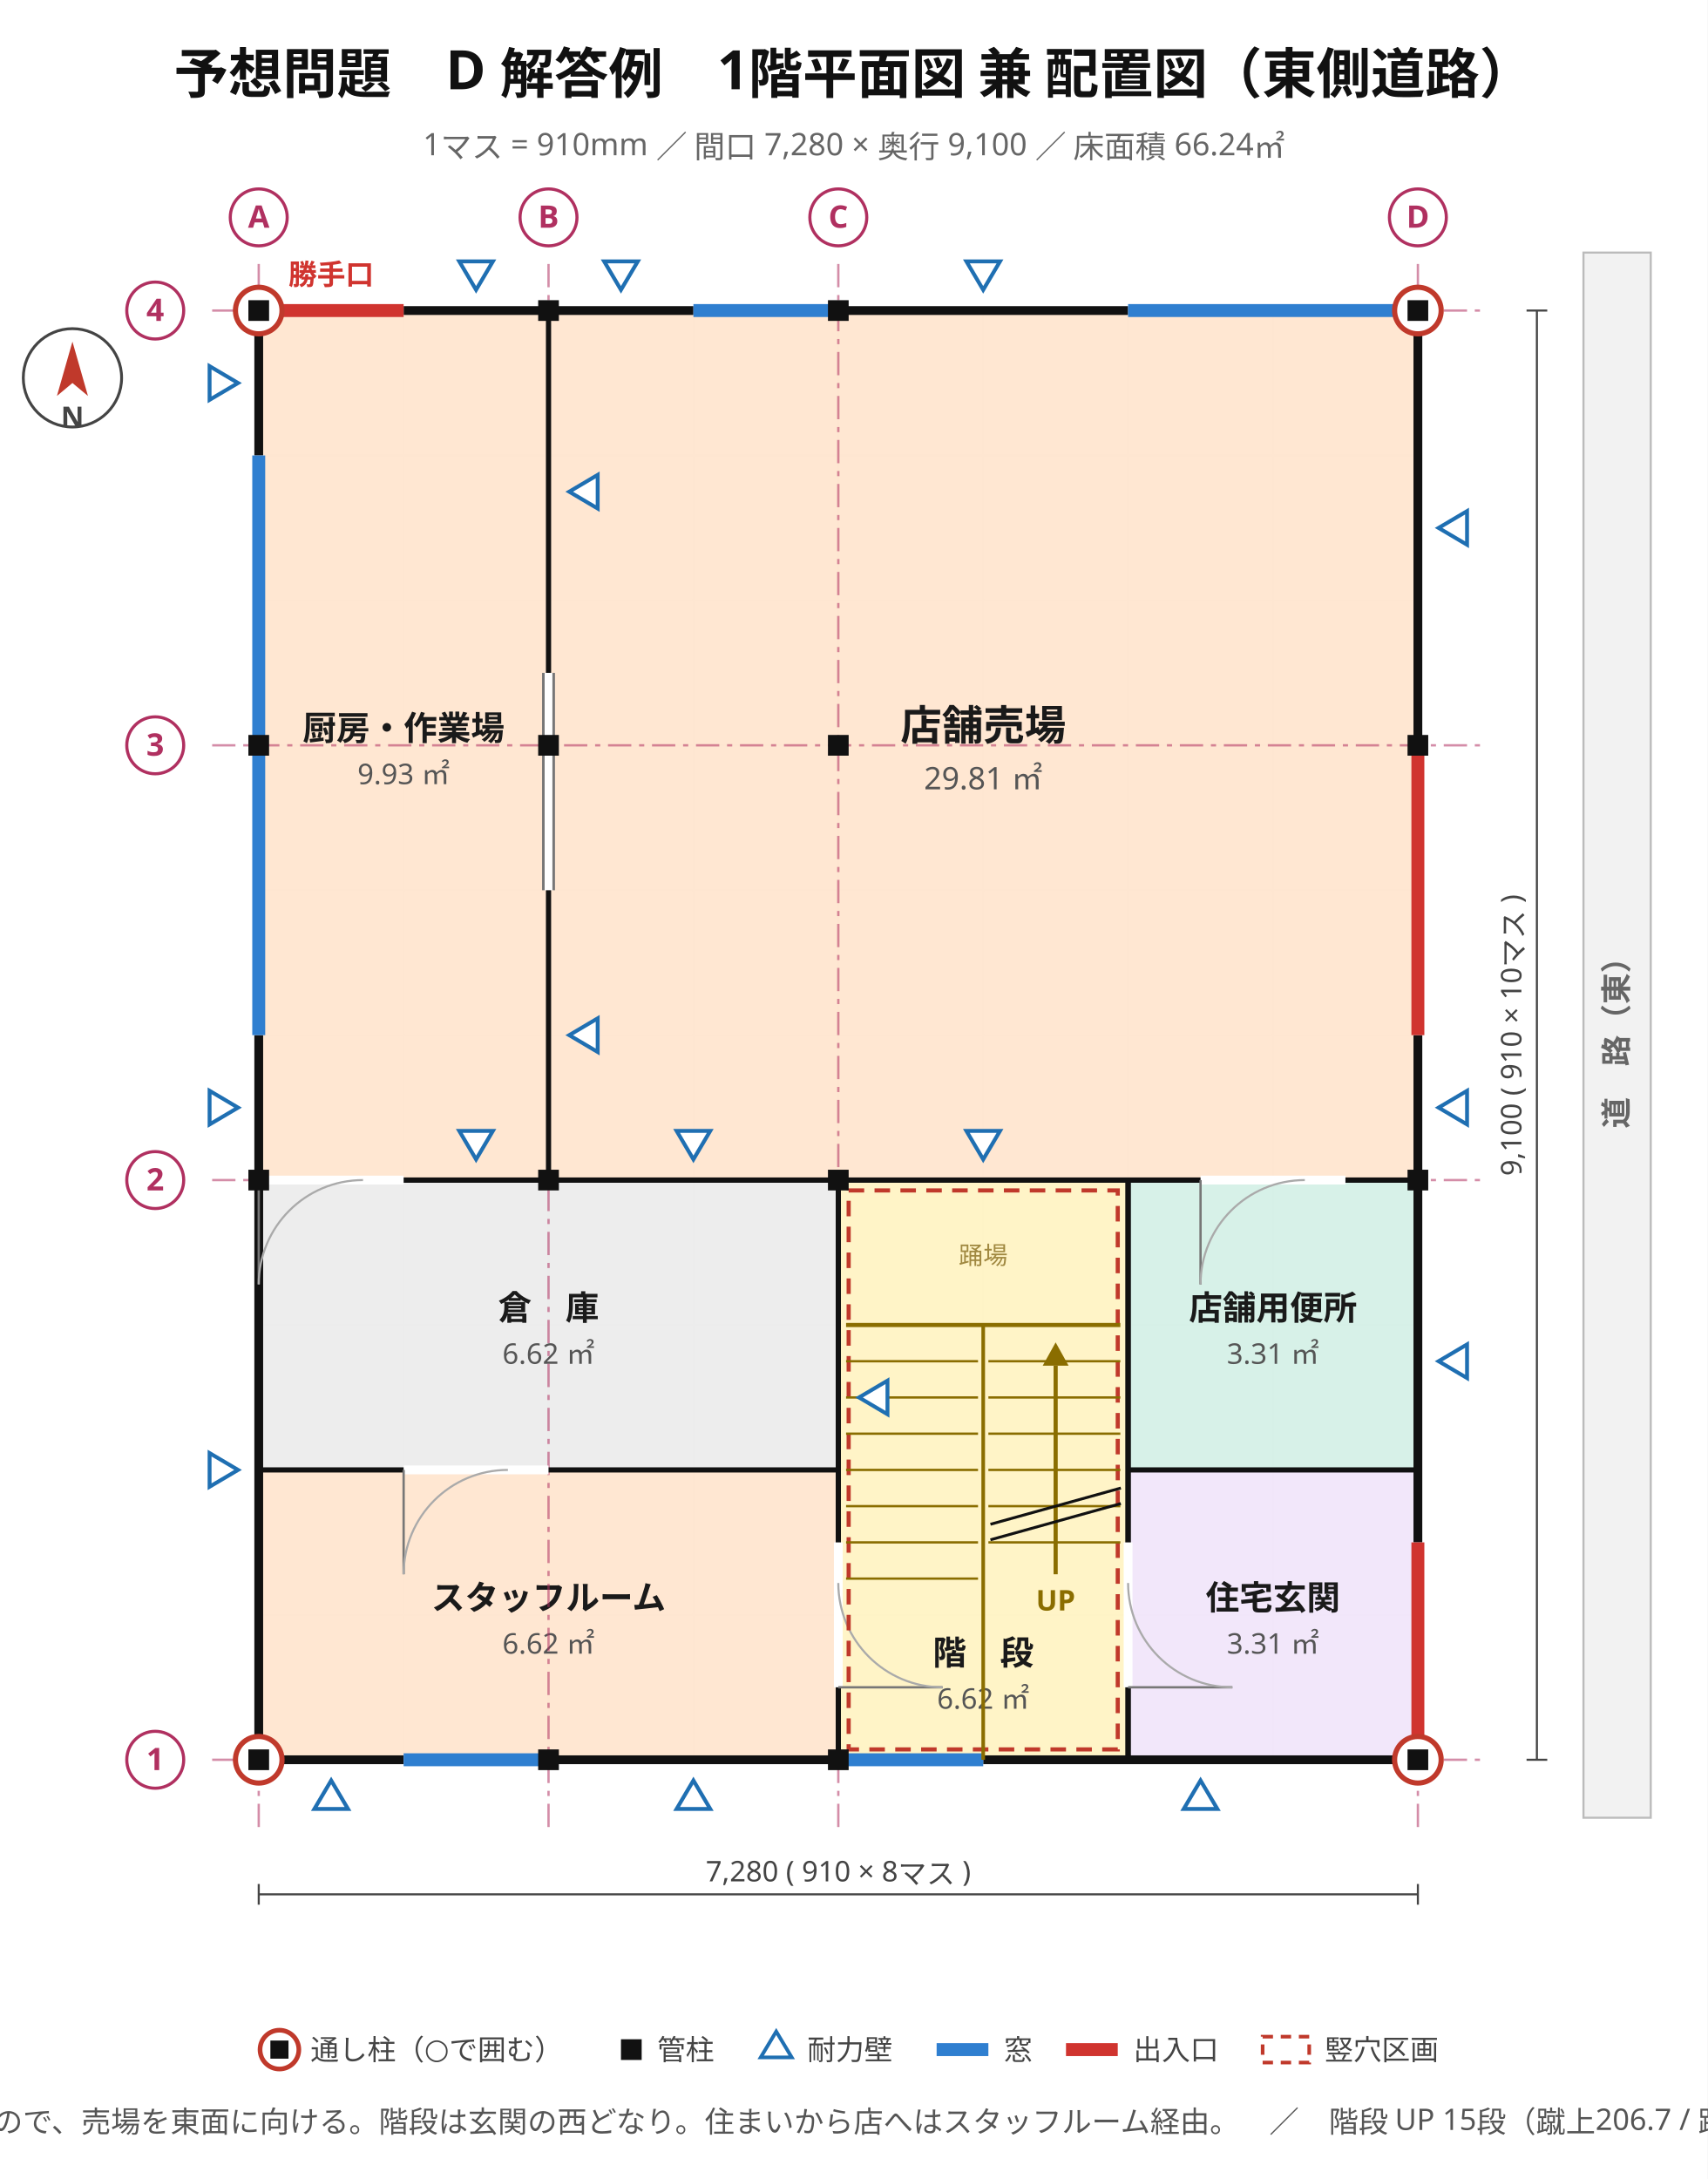
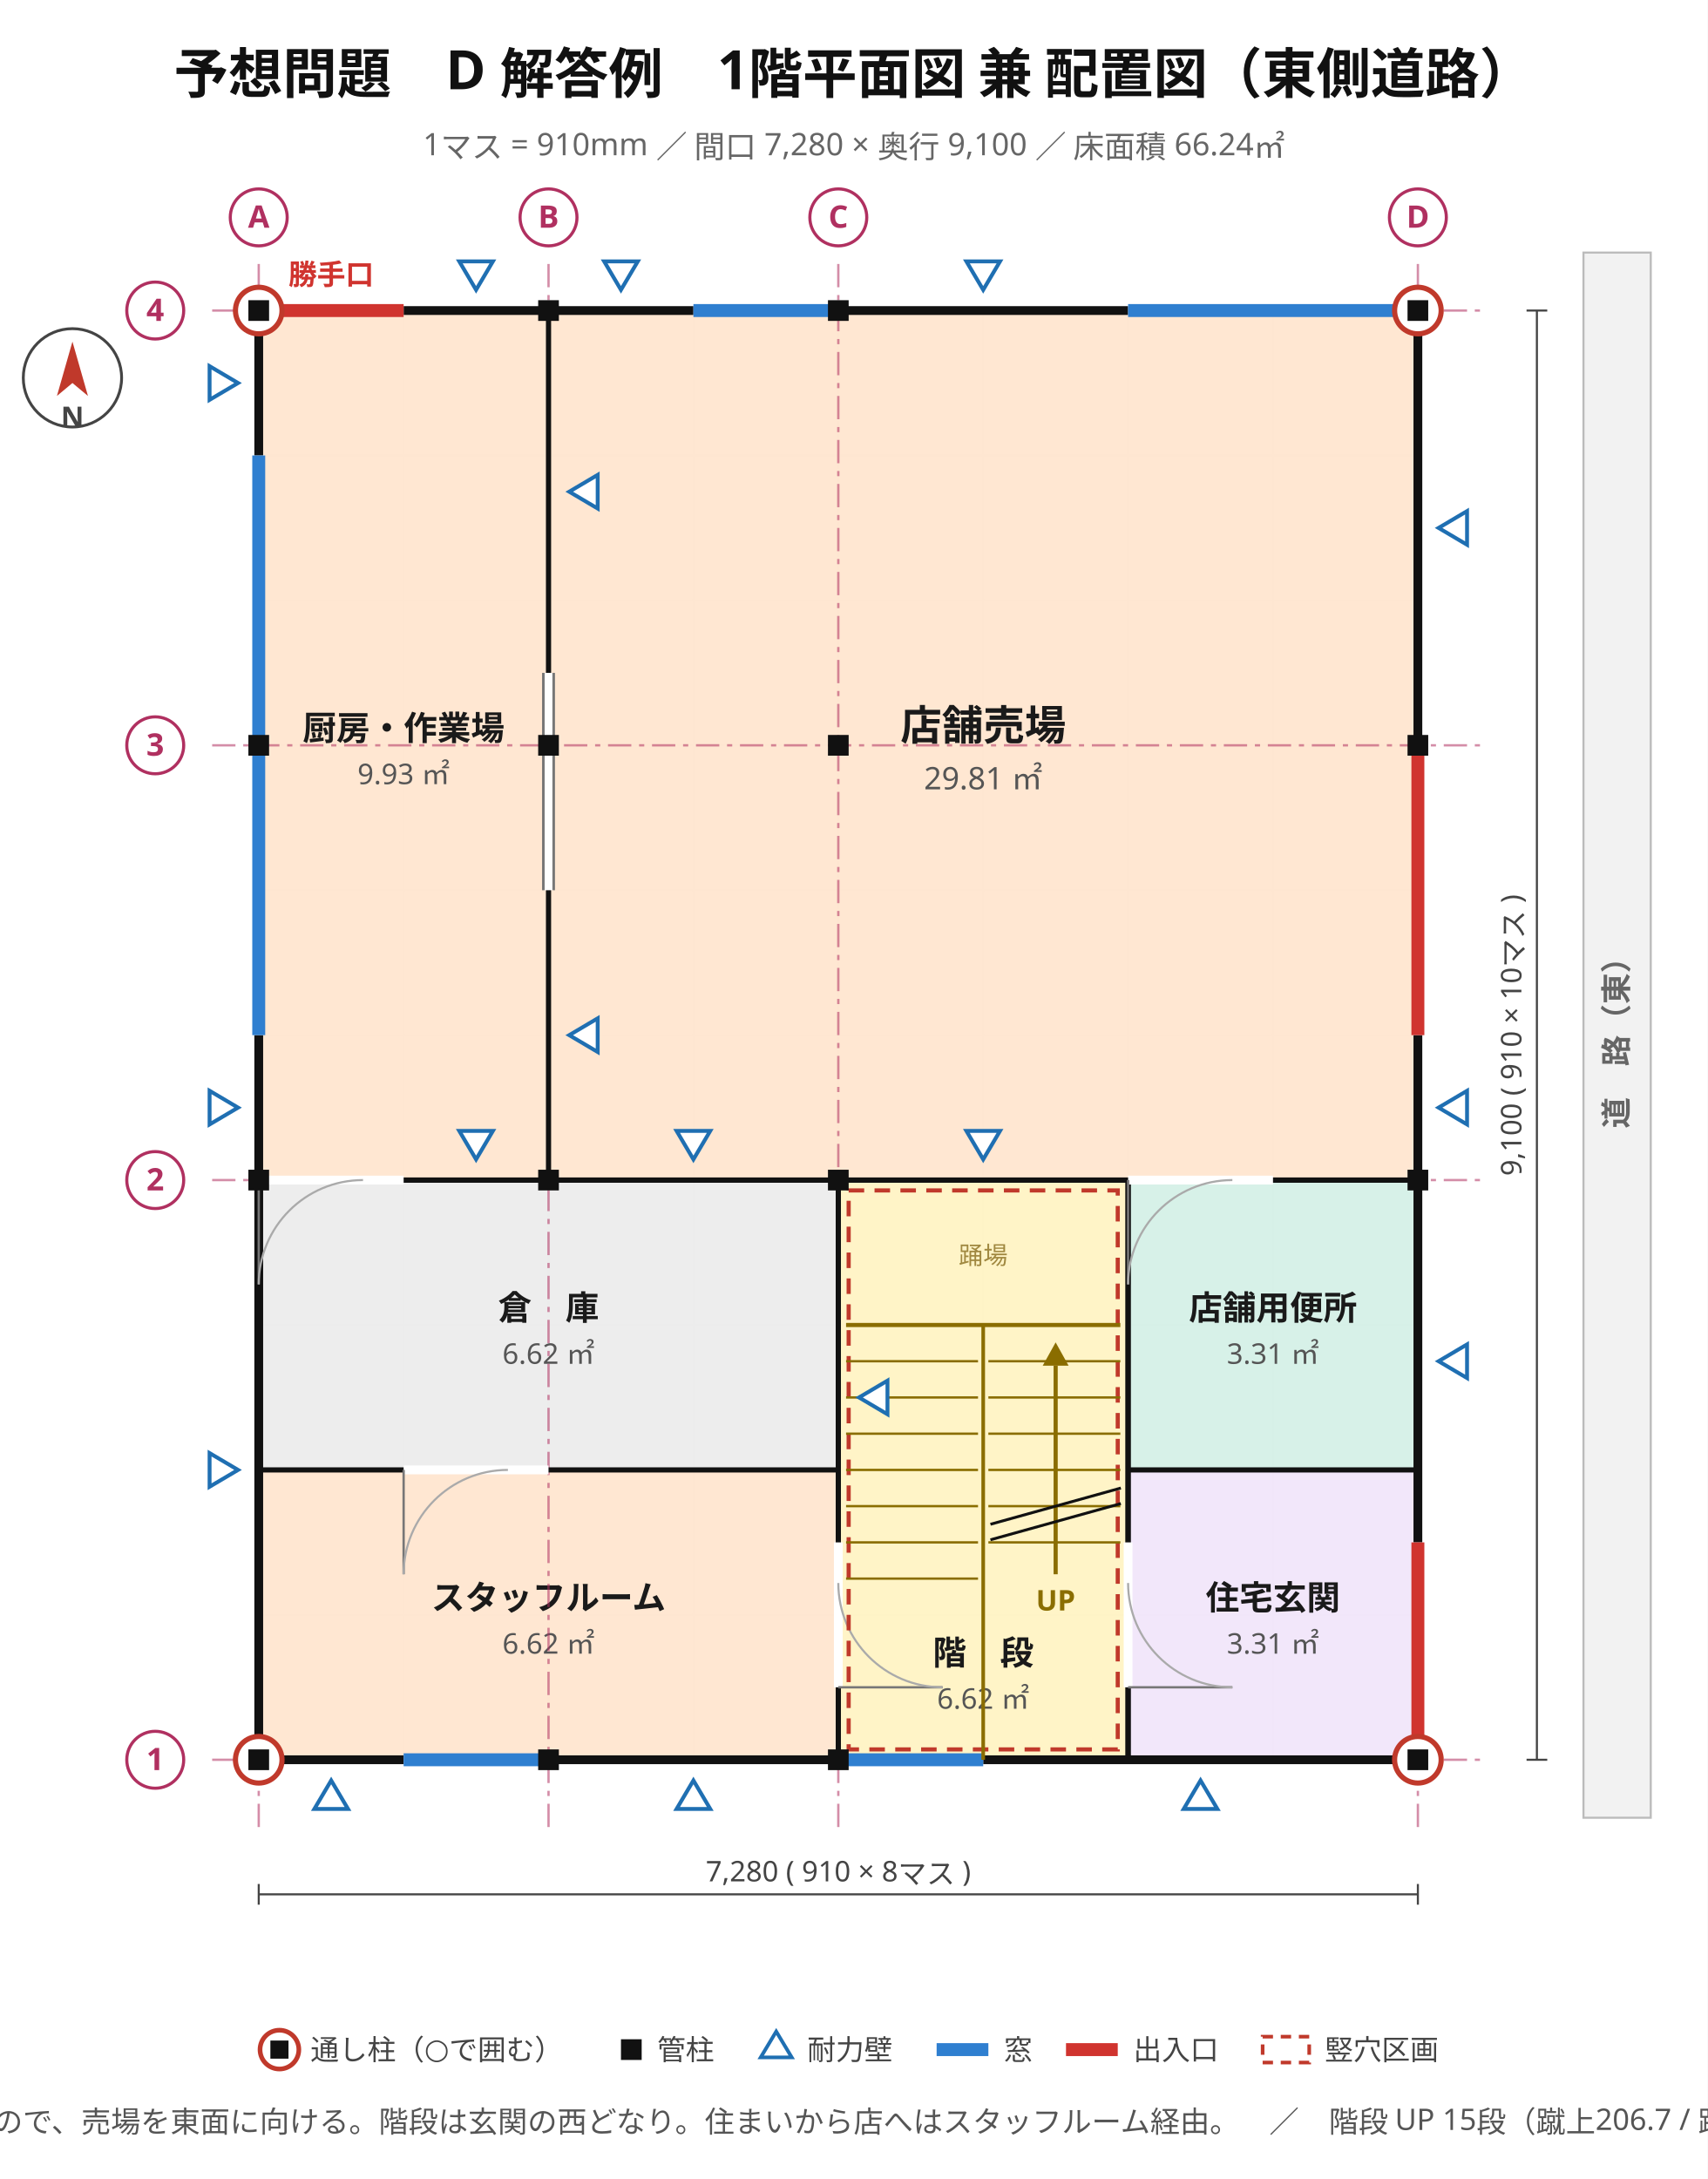
<svg xmlns="http://www.w3.org/2000/svg" viewBox="0 0 660 842" width="660" height="842" font-family="'Hiragino Sans','Hiragino Kaku Gothic ProN','Noto Sans JP','Yu Gothic',Meiryo,'IPAGothic',sans-serif">
  <rect width="660" height="842" fill="#ffffff" />
  <text x="330" y="36" font-size="21" text-anchor="middle" fill="#111" font-weight="700" font-family="'Hiragino Sans','Hiragino Kaku Gothic ProN','Noto Sans JP','Yu Gothic',Meiryo,'IPAGothic',sans-serif">予想問題　D 解答例　1階平面図 兼 配置図（東側道路）</text>
  <text x="330" y="60" font-size="12" text-anchor="middle" fill="#666" font-weight="400" font-family="'Hiragino Sans','Hiragino Kaku Gothic ProN','Noto Sans JP','Yu Gothic',Meiryo,'IPAGothic',sans-serif">1マス = 910mm ／ 間口 7,280 × 奥行 9,100 ／ 床面積 66.24㎡</text>
  <line x1="100" y1="120" x2="100" y2="680" stroke="#e8e8e8" stroke-width="0.7" />
  <line x1="156" y1="120" x2="156" y2="680" stroke="#e8e8e8" stroke-width="0.7" />
  <line x1="212" y1="120" x2="212" y2="680" stroke="#e8e8e8" stroke-width="0.7" />
  <line x1="268" y1="120" x2="268" y2="680" stroke="#e8e8e8" stroke-width="0.7" />
  <line x1="324" y1="120" x2="324" y2="680" stroke="#e8e8e8" stroke-width="0.7" />
  <line x1="380" y1="120" x2="380" y2="680" stroke="#e8e8e8" stroke-width="0.7" />
  <line x1="436" y1="120" x2="436" y2="680" stroke="#e8e8e8" stroke-width="0.7" />
  <line x1="492" y1="120" x2="492" y2="680" stroke="#e8e8e8" stroke-width="0.7" />
  <line x1="548" y1="120" x2="548" y2="680" stroke="#e8e8e8" stroke-width="0.7" />
  <line x1="100" y1="680" x2="548" y2="680" stroke="#e8e8e8" stroke-width="0.7" />
  <line x1="100" y1="624" x2="548" y2="624" stroke="#e8e8e8" stroke-width="0.7" />
  <line x1="100" y1="568" x2="548" y2="568" stroke="#e8e8e8" stroke-width="0.7" />
  <line x1="100" y1="512" x2="548" y2="512" stroke="#e8e8e8" stroke-width="0.7" />
  <line x1="100" y1="456" x2="548" y2="456" stroke="#e8e8e8" stroke-width="0.7" />
  <line x1="100" y1="400" x2="548" y2="400" stroke="#e8e8e8" stroke-width="0.7" />
  <line x1="100" y1="344" x2="548" y2="344" stroke="#e8e8e8" stroke-width="0.7" />
  <line x1="100" y1="288" x2="548" y2="288" stroke="#e8e8e8" stroke-width="0.7" />
  <line x1="100" y1="232" x2="548" y2="232" stroke="#e8e8e8" stroke-width="0.7" />
  <line x1="100" y1="176" x2="548" y2="176" stroke="#e8e8e8" stroke-width="0.7" />
  <line x1="100" y1="120" x2="548" y2="120" stroke="#e8e8e8" stroke-width="0.7" />
  <rect x="100" y="568" width="224" height="112" fill="#ffe6d0" stroke="#c9762f" stroke-width="1.2" opacity="0.95" />
  <text x="212" y="622" font-size="13" text-anchor="middle" fill="#1a1a1a" font-weight="700" font-family="'Hiragino Sans','Hiragino Kaku Gothic ProN','Noto Sans JP','Yu Gothic',Meiryo,'IPAGothic',sans-serif">スタッフルーム</text>
  <text x="212" y="639" font-size="11" text-anchor="middle" fill="#555" font-weight="400" font-family="'Hiragino Sans','Hiragino Kaku Gothic ProN','Noto Sans JP','Yu Gothic',Meiryo,'IPAGothic',sans-serif">6.62 ㎡</text>
  <rect x="100" y="456" width="224" height="112" fill="#ececec" stroke="#8a8a8a" stroke-width="1.2" opacity="0.95" />
  <text x="212" y="510" font-size="13" text-anchor="middle" fill="#1a1a1a" font-weight="700" font-family="'Hiragino Sans','Hiragino Kaku Gothic ProN','Noto Sans JP','Yu Gothic',Meiryo,'IPAGothic',sans-serif">倉　庫</text>
  <text x="212" y="527" font-size="11" text-anchor="middle" fill="#555" font-weight="400" font-family="'Hiragino Sans','Hiragino Kaku Gothic ProN','Noto Sans JP','Yu Gothic',Meiryo,'IPAGothic',sans-serif">6.62 ㎡</text>
  <rect x="324" y="456" width="112" height="224" fill="#fff3c4" stroke="#bb9508" stroke-width="1.2" opacity="0.95" />
  <text x="380" y="643.28" font-size="13" text-anchor="middle" fill="#1a1a1a" font-weight="700" font-family="'Hiragino Sans','Hiragino Kaku Gothic ProN','Noto Sans JP','Yu Gothic',Meiryo,'IPAGothic',sans-serif">階　段</text>
  <text x="380" y="660.28" font-size="11" text-anchor="middle" fill="#555" font-weight="400" font-family="'Hiragino Sans','Hiragino Kaku Gothic ProN','Noto Sans JP','Yu Gothic',Meiryo,'IPAGothic',sans-serif">6.62 ㎡</text>
  <rect x="436" y="568" width="112" height="112" fill="#f1e6fa" stroke="#8b62b5" stroke-width="1.2" opacity="0.95" />
  <text x="492" y="622" font-size="13" text-anchor="middle" fill="#1a1a1a" font-weight="700" font-family="'Hiragino Sans','Hiragino Kaku Gothic ProN','Noto Sans JP','Yu Gothic',Meiryo,'IPAGothic',sans-serif">住宅玄関</text>
  <text x="492" y="639" font-size="11" text-anchor="middle" fill="#555" font-weight="400" font-family="'Hiragino Sans','Hiragino Kaku Gothic ProN','Noto Sans JP','Yu Gothic',Meiryo,'IPAGothic',sans-serif">3.31 ㎡</text>
  <rect x="436" y="456" width="112" height="112" fill="#d5f0e7" stroke="#2f9077" stroke-width="1.2" opacity="0.95" />
  <text x="492" y="510" font-size="13" text-anchor="middle" fill="#1a1a1a" font-weight="700" font-family="'Hiragino Sans','Hiragino Kaku Gothic ProN','Noto Sans JP','Yu Gothic',Meiryo,'IPAGothic',sans-serif">店舗用便所</text>
  <text x="492" y="527" font-size="11" text-anchor="middle" fill="#555" font-weight="400" font-family="'Hiragino Sans','Hiragino Kaku Gothic ProN','Noto Sans JP','Yu Gothic',Meiryo,'IPAGothic',sans-serif">3.31 ㎡</text>
  <rect x="100" y="120" width="112" height="336" fill="#ffe6d0" stroke="#c9762f" stroke-width="1.2" opacity="0.95" />
  <text x="156" y="286" font-size="13" text-anchor="middle" fill="#1a1a1a" font-weight="700" font-family="'Hiragino Sans','Hiragino Kaku Gothic ProN','Noto Sans JP','Yu Gothic',Meiryo,'IPAGothic',sans-serif">厨房・作業場</text>
  <text x="156" y="303" font-size="11" text-anchor="middle" fill="#555" font-weight="400" font-family="'Hiragino Sans','Hiragino Kaku Gothic ProN','Noto Sans JP','Yu Gothic',Meiryo,'IPAGothic',sans-serif">9.93 ㎡</text>
  <rect x="212" y="120" width="336" height="336" fill="#ffe6d0" stroke="#c9762f" stroke-width="1.2" opacity="0.95" />
  <text x="380" y="286" font-size="16" text-anchor="middle" fill="#1a1a1a" font-weight="700" font-family="'Hiragino Sans','Hiragino Kaku Gothic ProN','Noto Sans JP','Yu Gothic',Meiryo,'IPAGothic',sans-serif">店舗売場</text>
  <text x="380" y="305" font-size="12" text-anchor="middle" fill="#555" font-weight="400" font-family="'Hiragino Sans','Hiragino Kaku Gothic ProN','Noto Sans JP','Yu Gothic',Meiryo,'IPAGothic',sans-serif">29.81 ㎡</text>
  <line x1="100" y1="102" x2="100" y2="706" stroke="#b03060" stroke-width="0.9" stroke-dasharray="9 3 2 3" opacity="0.55" />
  <line x1="212" y1="102" x2="212" y2="706" stroke="#b03060" stroke-width="0.9" stroke-dasharray="9 3 2 3" opacity="0.55" />
  <line x1="324" y1="102" x2="324" y2="706" stroke="#b03060" stroke-width="0.9" stroke-dasharray="9 3 2 3" opacity="0.55" />
  <line x1="548" y1="102" x2="548" y2="706" stroke="#b03060" stroke-width="0.9" stroke-dasharray="9 3 2 3" opacity="0.55" />
  <line x1="82" y1="680" x2="574" y2="680" stroke="#b03060" stroke-width="0.9" stroke-dasharray="9 3 2 3" opacity="0.55" />
  <line x1="82" y1="456" x2="574" y2="456" stroke="#b03060" stroke-width="0.9" stroke-dasharray="9 3 2 3" opacity="0.55" />
  <line x1="82" y1="288" x2="574" y2="288" stroke="#b03060" stroke-width="0.9" stroke-dasharray="9 3 2 3" opacity="0.55" />
  <line x1="82" y1="120" x2="574" y2="120" stroke="#b03060" stroke-width="0.9" stroke-dasharray="9 3 2 3" opacity="0.55" />
  <rect x="100" y="120" width="448" height="560" stroke="#111" stroke-width="3.4" fill="none" />
  <line x1="548" y1="400" x2="548" y2="288" stroke="#ffffff" stroke-width="4.2" />
  <line x1="548" y1="400" x2="548" y2="288" stroke="#d0342f" stroke-width="5.0" />
  <line x1="548" y1="680" x2="548" y2="596" stroke="#ffffff" stroke-width="4.2" />
  <line x1="548" y1="680" x2="548" y2="596" stroke="#d0342f" stroke-width="5.0" />
  <line x1="156" y1="680" x2="212" y2="680" stroke="#ffffff" stroke-width="4.2" />
  <line x1="156" y1="680" x2="212" y2="680" stroke="#2f7fd0" stroke-width="5.0" />
  <line x1="324" y1="680" x2="380" y2="680" stroke="#ffffff" stroke-width="4.2" />
  <line x1="324" y1="680" x2="380" y2="680" stroke="#2f7fd0" stroke-width="5.0" />
  <line x1="100" y1="120" x2="156" y2="120" stroke="#ffffff" stroke-width="4.2" />
  <line x1="100" y1="120" x2="156" y2="120" stroke="#d0342f" stroke-width="5.0" />
  <text x="128" y="110" font-size="11" text-anchor="middle" fill="#d0342f" font-weight="700" font-family="'Hiragino Sans','Hiragino Kaku Gothic ProN','Noto Sans JP','Yu Gothic',Meiryo,'IPAGothic',sans-serif">勝手口</text>
  <line x1="268" y1="120" x2="324" y2="120" stroke="#ffffff" stroke-width="4.2" />
  <line x1="268" y1="120" x2="324" y2="120" stroke="#2f7fd0" stroke-width="5.0" />
  <line x1="436" y1="120" x2="548" y2="120" stroke="#ffffff" stroke-width="4.2" />
  <line x1="436" y1="120" x2="548" y2="120" stroke="#2f7fd0" stroke-width="5.0" />
  <line x1="100" y1="400" x2="100" y2="288" stroke="#ffffff" stroke-width="4.2" />
  <line x1="100" y1="400" x2="100" y2="288" stroke="#2f7fd0" stroke-width="5.0" />
  <line x1="100" y1="288" x2="100" y2="176" stroke="#ffffff" stroke-width="4.2" />
  <line x1="100" y1="288" x2="100" y2="176" stroke="#2f7fd0" stroke-width="5.0" />
-   <line x1="436" y1="568" x2="548" y2="568" stroke="#111" stroke-width="2.0" />
-   <line x1="100" y1="456" x2="212" y2="456" stroke="#111" stroke-width="2.0" />
  <line x1="212" y1="456" x2="548" y2="456" stroke="#111" stroke-width="2.0" />
+   <line x1="212" y1="456" x2="212" y2="120" stroke="#111" stroke-width="2.0" />
  <line x1="324" y1="680" x2="324" y2="456" stroke="#111" stroke-width="2.0" />
  <line x1="324" y1="568" x2="324" y2="456" stroke="#111" stroke-width="2.0" />
+   <line x1="100" y1="456" x2="212" y2="456" stroke="#111" stroke-width="2.0" />
  <line x1="436" y1="456" x2="548" y2="456" stroke="#111" stroke-width="2.0" />
-   <line x1="212" y1="456" x2="212" y2="120" stroke="#111" stroke-width="2.0" />
-   <line x1="100" y1="568" x2="324" y2="568" stroke="#111" stroke-width="2.0" />
+   <line x1="436" y1="680" x2="436" y2="568" stroke="#111" stroke-width="2.0" />
  <line x1="100" y1="456" x2="324" y2="456" stroke="#111" stroke-width="2.0" />
-   <line x1="436" y1="680" x2="436" y2="568" stroke="#111" stroke-width="2.0" />
+   <line x1="436" y1="568" x2="548" y2="568" stroke="#111" stroke-width="2.0" />
  <line x1="324" y1="680" x2="324" y2="568" stroke="#111" stroke-width="2.0" />
  <line x1="436" y1="680" x2="436" y2="456" stroke="#111" stroke-width="2.0" />
+   <line x1="100" y1="568" x2="324" y2="568" stroke="#111" stroke-width="2.0" />
  <line x1="436" y1="568" x2="436" y2="456" stroke="#111" stroke-width="2.0" />
  <line x1="324" y1="456" x2="436" y2="456" stroke="#111" stroke-width="2.0" />
  <line x1="436" y1="652" x2="436" y2="596" stroke="#ffffff" stroke-width="3.4" />
  <line x1="436" y1="652" x2="476.32" y2="652" stroke="#777" stroke-width="0.9" />
  <path d="M 476.3 652.0 A 40.3 40.3 0 0 1 436.0 611.7" stroke="#aaa" stroke-width="0.8" fill="none" />
-   <line x1="464" y1="456" x2="520" y2="456" stroke="#ffffff" stroke-width="3.4" />
-   <line x1="464" y1="456" x2="464" y2="496.32" stroke="#777" stroke-width="0.9" />
-   <path d="M 464.0 496.3 A 40.3 40.3 0 0 1 504.3 456.0" stroke="#aaa" stroke-width="0.8" fill="none" />
+   <line x1="436" y1="456" x2="492" y2="456" stroke="#ffffff" stroke-width="3.4" />
+   <line x1="436" y1="456" x2="436" y2="496.32" stroke="#777" stroke-width="0.9" />
+   <path d="M 436.0 496.3 A 40.3 40.3 0 0 1 476.3 456.0" stroke="#aaa" stroke-width="0.8" fill="none" />
  <line x1="212" y1="344" x2="212" y2="260" stroke="#ffffff" stroke-width="3.4" />
  <line x1="210" y1="344" x2="210" y2="260" stroke="#777" stroke-width="1.0" />
  <line x1="214" y1="344" x2="214" y2="260" stroke="#777" stroke-width="1.0" />
  <line x1="100" y1="456" x2="156" y2="456" stroke="#ffffff" stroke-width="3.4" />
  <line x1="100" y1="456" x2="100" y2="496.32" stroke="#777" stroke-width="0.9" />
  <path d="M 100.0 496.3 A 40.3 40.3 0 0 1 140.3 456.0" stroke="#aaa" stroke-width="0.8" fill="none" />
  <line x1="156" y1="568" x2="212" y2="568" stroke="#ffffff" stroke-width="3.4" />
  <line x1="156" y1="568" x2="156" y2="608.32" stroke="#777" stroke-width="0.9" />
  <path d="M 156.0 608.3 A 40.3 40.3 0 0 1 196.3 568.0" stroke="#aaa" stroke-width="0.8" fill="none" />
  <line x1="324" y1="652" x2="324" y2="596" stroke="#ffffff" stroke-width="3.4" />
  <line x1="324" y1="652" x2="364.32" y2="652" stroke="#777" stroke-width="0.9" />
  <path d="M 364.3 652.0 A 40.3 40.3 0 0 1 324.0 611.7" stroke="#aaa" stroke-width="0.8" fill="none" />
  <rect x="328" y="460" width="104" height="216" fill="none" stroke="#c0392b" stroke-width="1.6" stroke-dasharray="6 4" />
  <line x1="327" y1="512" x2="433" y2="512" stroke="#8a6d00" stroke-width="1.6" />
  <line x1="380" y1="680" x2="380" y2="512" stroke="#8a6d00" stroke-width="1.4" />
  <line x1="382" y1="526" x2="433" y2="526" stroke="#8a6d00" stroke-width="0.9" />
  <line x1="382" y1="540" x2="433" y2="540" stroke="#8a6d00" stroke-width="0.9" />
  <line x1="382" y1="554" x2="433" y2="554" stroke="#8a6d00" stroke-width="0.9" />
  <line x1="382" y1="568" x2="433" y2="568" stroke="#8a6d00" stroke-width="0.9" />
  <line x1="382" y1="582" x2="433" y2="582" stroke="#8a6d00" stroke-width="0.9" />
  <line x1="382" y1="596" x2="433" y2="596" stroke="#8a6d00" stroke-width="0.9" />
  <line x1="327" y1="526" x2="378" y2="526" stroke="#8a6d00" stroke-width="0.9" />
  <line x1="327" y1="540" x2="378" y2="540" stroke="#8a6d00" stroke-width="0.9" />
  <line x1="327" y1="554" x2="378" y2="554" stroke="#8a6d00" stroke-width="0.9" />
  <line x1="327" y1="568" x2="378" y2="568" stroke="#8a6d00" stroke-width="0.9" />
  <line x1="327" y1="582" x2="378" y2="582" stroke="#8a6d00" stroke-width="0.9" />
  <line x1="327" y1="596" x2="378" y2="596" stroke="#8a6d00" stroke-width="0.9" />
  <line x1="327" y1="610" x2="378" y2="610" stroke="#8a6d00" stroke-width="0.9" />
  <line x1="408" y1="608.32" x2="408" y2="527.72" stroke="#8a6d00" stroke-width="1.6" />
  <polygon points="408,518.72 403,527.72 413,527.72" fill="#8a6d00" />
  <text x="408" y="622.32" font-size="11" text-anchor="middle" fill="#8a6d00" font-weight="700" font-family="'Hiragino Sans','Hiragino Kaku Gothic ProN','Noto Sans JP','Yu Gothic',Meiryo,'IPAGothic',sans-serif">UP</text>
  <line x1="382.8" y1="589" x2="433.2" y2="575" stroke="#111" stroke-width="1.1" />
  <line x1="382.8" y1="595" x2="433.2" y2="581" stroke="#111" stroke-width="1.1" />
  <text x="380" y="488.48" font-size="9.5" text-anchor="middle" fill="#a08840" font-weight="400" font-family="'Hiragino Sans','Hiragino Kaku Gothic ProN','Noto Sans JP','Yu Gothic',Meiryo,'IPAGothic',sans-serif">踊場</text>
  <polygon points="92,568 81,561.5 81,574.5" fill="#ffffff" stroke="#1f6fb2" stroke-width="1.5" />
  <polygon points="92,428 81,421.5 81,434.5" fill="#ffffff" stroke="#1f6fb2" stroke-width="1.5" />
  <polygon points="92,148 81,141.5 81,154.5" fill="#ffffff" stroke="#1f6fb2" stroke-width="1.5" />
  <polygon points="220,400 231,393.5 231,406.5" fill="#ffffff" stroke="#1f6fb2" stroke-width="1.5" />
  <polygon points="220,190 231,183.5 231,196.5" fill="#ffffff" stroke="#1f6fb2" stroke-width="1.5" />
  <polygon points="332,540 343,533.5 343,546.5" fill="#ffffff" stroke="#1f6fb2" stroke-width="1.5" />
  <polygon points="556,526 567,519.5 567,532.5" fill="#ffffff" stroke="#1f6fb2" stroke-width="1.5" />
  <polygon points="556,428 567,421.5 567,434.5" fill="#ffffff" stroke="#1f6fb2" stroke-width="1.5" />
  <polygon points="556,204 567,197.5 567,210.5" fill="#ffffff" stroke="#1f6fb2" stroke-width="1.5" />
  <polygon points="128,688 121.5,699 134.5,699" fill="#ffffff" stroke="#1f6fb2" stroke-width="1.5" />
  <polygon points="268,688 261.5,699 274.5,699" fill="#ffffff" stroke="#1f6fb2" stroke-width="1.5" />
  <polygon points="464,688 457.5,699 470.5,699" fill="#ffffff" stroke="#1f6fb2" stroke-width="1.5" />
  <polygon points="184,448 177.5,437 190.5,437" fill="#ffffff" stroke="#1f6fb2" stroke-width="1.5" />
  <polygon points="268,448 261.5,437 274.5,437" fill="#ffffff" stroke="#1f6fb2" stroke-width="1.5" />
  <polygon points="380,448 373.5,437 386.5,437" fill="#ffffff" stroke="#1f6fb2" stroke-width="1.5" />
  <polygon points="184,112 177.5,101 190.5,101" fill="#ffffff" stroke="#1f6fb2" stroke-width="1.5" />
  <polygon points="240,112 233.5,101 246.5,101" fill="#ffffff" stroke="#1f6fb2" stroke-width="1.5" />
  <polygon points="380,112 373.5,101 386.5,101" fill="#ffffff" stroke="#1f6fb2" stroke-width="1.5" />
  <rect x="208" y="676" width="8" height="8" fill="#111" />
  <rect x="320" y="676" width="8" height="8" fill="#111" />
  <rect x="96" y="452" width="8" height="8" fill="#111" />
  <rect x="544" y="452" width="8" height="8" fill="#111" />
  <rect x="96" y="284" width="8" height="8" fill="#111" />
  <rect x="544" y="284" width="8" height="8" fill="#111" />
  <rect x="208" y="116" width="8" height="8" fill="#111" />
  <rect x="320" y="116" width="8" height="8" fill="#111" />
  <rect x="208" y="452" width="8" height="8" fill="#111" />
  <rect x="320" y="452" width="8" height="8" fill="#111" />
  <rect x="208" y="284" width="8" height="8" fill="#111" />
  <rect x="320" y="284" width="8" height="8" fill="#111" />
  <circle cx="100" cy="680" r="9" fill="#ffffff" stroke="#c0392b" stroke-width="2.0" />
  <rect x="96" y="676" width="8" height="8" fill="#111" />
  <circle cx="548" cy="680" r="9" fill="#ffffff" stroke="#c0392b" stroke-width="2.0" />
  <rect x="544" y="676" width="8" height="8" fill="#111" />
  <circle cx="100" cy="120" r="9" fill="#ffffff" stroke="#c0392b" stroke-width="2.0" />
  <rect x="96" y="116" width="8" height="8" fill="#111" />
  <circle cx="548" cy="120" r="9" fill="#ffffff" stroke="#c0392b" stroke-width="2.0" />
  <rect x="544" y="116" width="8" height="8" fill="#111" />
  <circle cx="100" cy="84" r="11" fill="#ffffff" stroke="#b03060" stroke-width="1.2" />
  <text x="100" y="88" font-size="12" text-anchor="middle" fill="#b03060" font-weight="700" font-family="'Hiragino Sans','Hiragino Kaku Gothic ProN','Noto Sans JP','Yu Gothic',Meiryo,'IPAGothic',sans-serif">A</text>
  <circle cx="212" cy="84" r="11" fill="#ffffff" stroke="#b03060" stroke-width="1.2" />
  <text x="212" y="88" font-size="12" text-anchor="middle" fill="#b03060" font-weight="700" font-family="'Hiragino Sans','Hiragino Kaku Gothic ProN','Noto Sans JP','Yu Gothic',Meiryo,'IPAGothic',sans-serif">B</text>
  <circle cx="324" cy="84" r="11" fill="#ffffff" stroke="#b03060" stroke-width="1.2" />
  <text x="324" y="88" font-size="12" text-anchor="middle" fill="#b03060" font-weight="700" font-family="'Hiragino Sans','Hiragino Kaku Gothic ProN','Noto Sans JP','Yu Gothic',Meiryo,'IPAGothic',sans-serif">C</text>
  <circle cx="548" cy="84" r="11" fill="#ffffff" stroke="#b03060" stroke-width="1.2" />
  <text x="548" y="88" font-size="12" text-anchor="middle" fill="#b03060" font-weight="700" font-family="'Hiragino Sans','Hiragino Kaku Gothic ProN','Noto Sans JP','Yu Gothic',Meiryo,'IPAGothic',sans-serif">D</text>
  <circle cx="60" cy="680" r="11" fill="#ffffff" stroke="#b03060" stroke-width="1.2" />
  <text x="60" y="684" font-size="12" text-anchor="middle" fill="#b03060" font-weight="700" font-family="'Hiragino Sans','Hiragino Kaku Gothic ProN','Noto Sans JP','Yu Gothic',Meiryo,'IPAGothic',sans-serif">1</text>
  <circle cx="60" cy="456" r="11" fill="#ffffff" stroke="#b03060" stroke-width="1.2" />
  <text x="60" y="460" font-size="12" text-anchor="middle" fill="#b03060" font-weight="700" font-family="'Hiragino Sans','Hiragino Kaku Gothic ProN','Noto Sans JP','Yu Gothic',Meiryo,'IPAGothic',sans-serif">2</text>
  <circle cx="60" cy="288" r="11" fill="#ffffff" stroke="#b03060" stroke-width="1.2" />
  <text x="60" y="292" font-size="12" text-anchor="middle" fill="#b03060" font-weight="700" font-family="'Hiragino Sans','Hiragino Kaku Gothic ProN','Noto Sans JP','Yu Gothic',Meiryo,'IPAGothic',sans-serif">3</text>
  <circle cx="60" cy="120" r="11" fill="#ffffff" stroke="#b03060" stroke-width="1.2" />
  <text x="60" y="124" font-size="12" text-anchor="middle" fill="#b03060" font-weight="700" font-family="'Hiragino Sans','Hiragino Kaku Gothic ProN','Noto Sans JP','Yu Gothic',Meiryo,'IPAGothic',sans-serif">4</text>
  <line x1="100" y1="732" x2="548" y2="732" stroke="#444" stroke-width="0.8" />
  <line x1="100" y1="728" x2="100" y2="736" stroke="#444" stroke-width="0.8" />
  <line x1="548" y1="728" x2="548" y2="736" stroke="#444" stroke-width="0.8" />
  <text x="324" y="727" font-size="11" text-anchor="middle" fill="#444" font-weight="400" font-family="'Hiragino Sans','Hiragino Kaku Gothic ProN','Noto Sans JP','Yu Gothic',Meiryo,'IPAGothic',sans-serif">7,280  ( 910 × 8マス )</text>
  <line x1="594" y1="680" x2="594" y2="120" stroke="#444" stroke-width="0.8" />
  <line x1="590" y1="680" x2="598" y2="680" stroke="#444" stroke-width="0.8" />
  <line x1="590" y1="120" x2="598" y2="120" stroke="#444" stroke-width="0.8" />
  <g transform="translate(588,400) rotate(-90)">
    <text x="0" y="0" font-size="11" text-anchor="middle" fill="#444" font-weight="400" font-family="'Hiragino Sans','Hiragino Kaku Gothic ProN','Noto Sans JP','Yu Gothic',Meiryo,'IPAGothic',sans-serif">9,100  ( 910 × 10マス )</text>
  </g>
  <circle cx="28" cy="146" r="19" fill="#ffffff" stroke="#444" stroke-width="1.1" />
  <polygon points="28,132 22,153 28,148 34,153" fill="#c0392b" />
  <text x="28" y="165" font-size="11" text-anchor="middle" fill="#444" font-weight="700" font-family="'Hiragino Sans','Hiragino Kaku Gothic ProN','Noto Sans JP','Yu Gothic',Meiryo,'IPAGothic',sans-serif">N</text>
  <rect x="612" y="97.6" width="26" height="604.8" fill="#f2f2f2" stroke="#bbb" stroke-width="0.8" />
  <g transform="translate(629,400) rotate(-90)">
    <text x="0" y="0" font-size="12" text-anchor="middle" fill="#666" font-weight="700" font-family="'Hiragino Sans','Hiragino Kaku Gothic ProN','Noto Sans JP','Yu Gothic',Meiryo,'IPAGothic',sans-serif">道　路（東）</text>
  </g>
  <circle cx="108" cy="792" r="7.5" fill="#ffffff" stroke="#c0392b" stroke-width="1.8" />
  <rect x="104.5" y="788.5" width="7" height="7" fill="#111" />
  <text x="120" y="796" font-size="11" text-anchor="start" fill="#444" font-weight="400" font-family="'Hiragino Sans','Hiragino Kaku Gothic ProN','Noto Sans JP','Yu Gothic',Meiryo,'IPAGothic',sans-serif">通し柱（○で囲む）</text>
  <rect x="240" y="788" width="8" height="8" fill="#111" />
  <text x="254" y="796" font-size="11" text-anchor="start" fill="#444" font-weight="400" font-family="'Hiragino Sans','Hiragino Kaku Gothic ProN','Noto Sans JP','Yu Gothic',Meiryo,'IPAGothic',sans-serif">管柱</text>
  <polygon points="300,785 294,795 306,795" fill="#fff" stroke="#1f6fb2" stroke-width="1.4" />
  <text x="312" y="796" font-size="11" text-anchor="start" fill="#444" font-weight="400" font-family="'Hiragino Sans','Hiragino Kaku Gothic ProN','Noto Sans JP','Yu Gothic',Meiryo,'IPAGothic',sans-serif">耐力壁</text>
  <line x1="362" y1="792" x2="382" y2="792" stroke="#2f7fd0" stroke-width="5" />
  <text x="388" y="796" font-size="11" text-anchor="start" fill="#444" font-weight="400" font-family="'Hiragino Sans','Hiragino Kaku Gothic ProN','Noto Sans JP','Yu Gothic',Meiryo,'IPAGothic',sans-serif">窓</text>
  <line x1="412" y1="792" x2="432" y2="792" stroke="#d0342f" stroke-width="5" />
  <text x="438" y="796" font-size="11" text-anchor="start" fill="#444" font-weight="400" font-family="'Hiragino Sans','Hiragino Kaku Gothic ProN','Noto Sans JP','Yu Gothic',Meiryo,'IPAGothic',sans-serif">出入口</text>
  <rect x="488" y="787" width="18" height="10" fill="none" stroke="#c0392b" stroke-width="1.4" stroke-dasharray="4 3" />
  <text x="512" y="796" font-size="11" text-anchor="start" fill="#444" font-weight="400" font-family="'Hiragino Sans','Hiragino Kaku Gothic ProN','Noto Sans JP','Yu Gothic',Meiryo,'IPAGothic',sans-serif">竪穴区画</text>
  <text x="330" y="824" font-size="11.5" text-anchor="middle" fill="#555" font-weight="400" font-family="'Hiragino Sans','Hiragino Kaku Gothic ProN','Noto Sans JP','Yu Gothic',Meiryo,'IPAGothic',sans-serif">道路が東なので、売場を東面に向ける。階段は玄関の西どなり。住まいから店へはスタッフルーム経由。　／　階段 UP 15段（蹴上206.7 / 踏面227.5）</text>
</svg>
